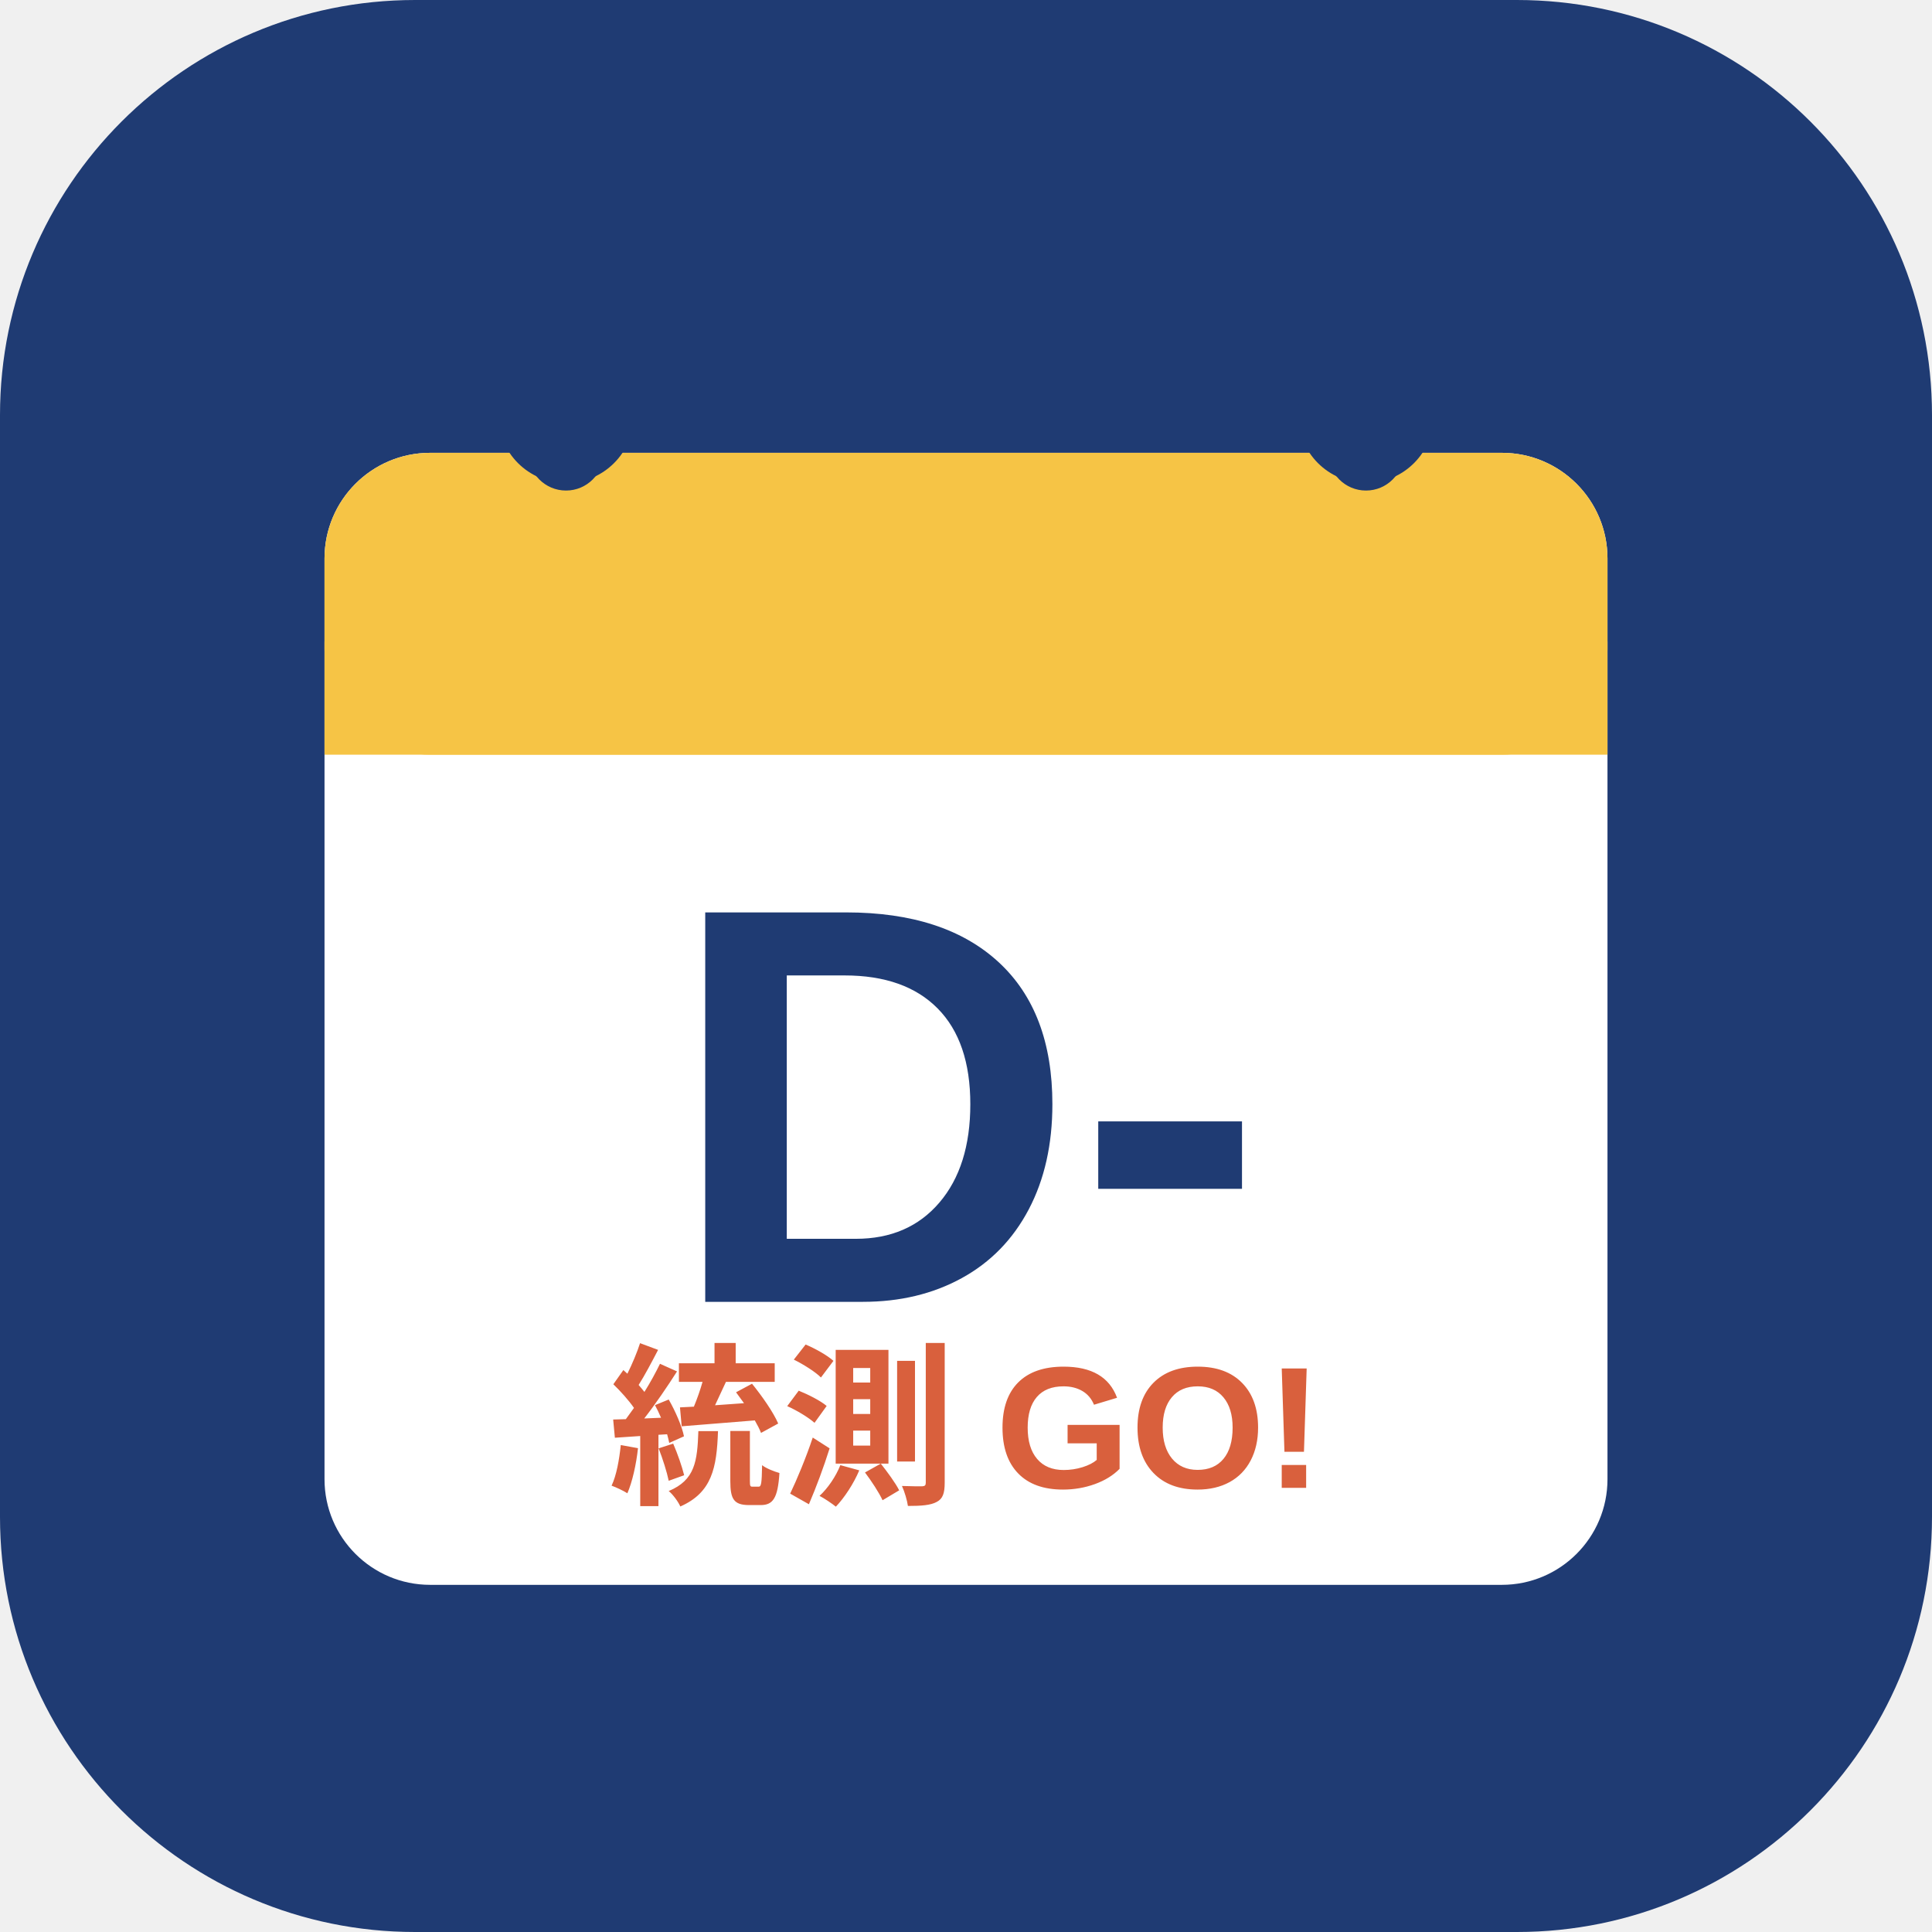
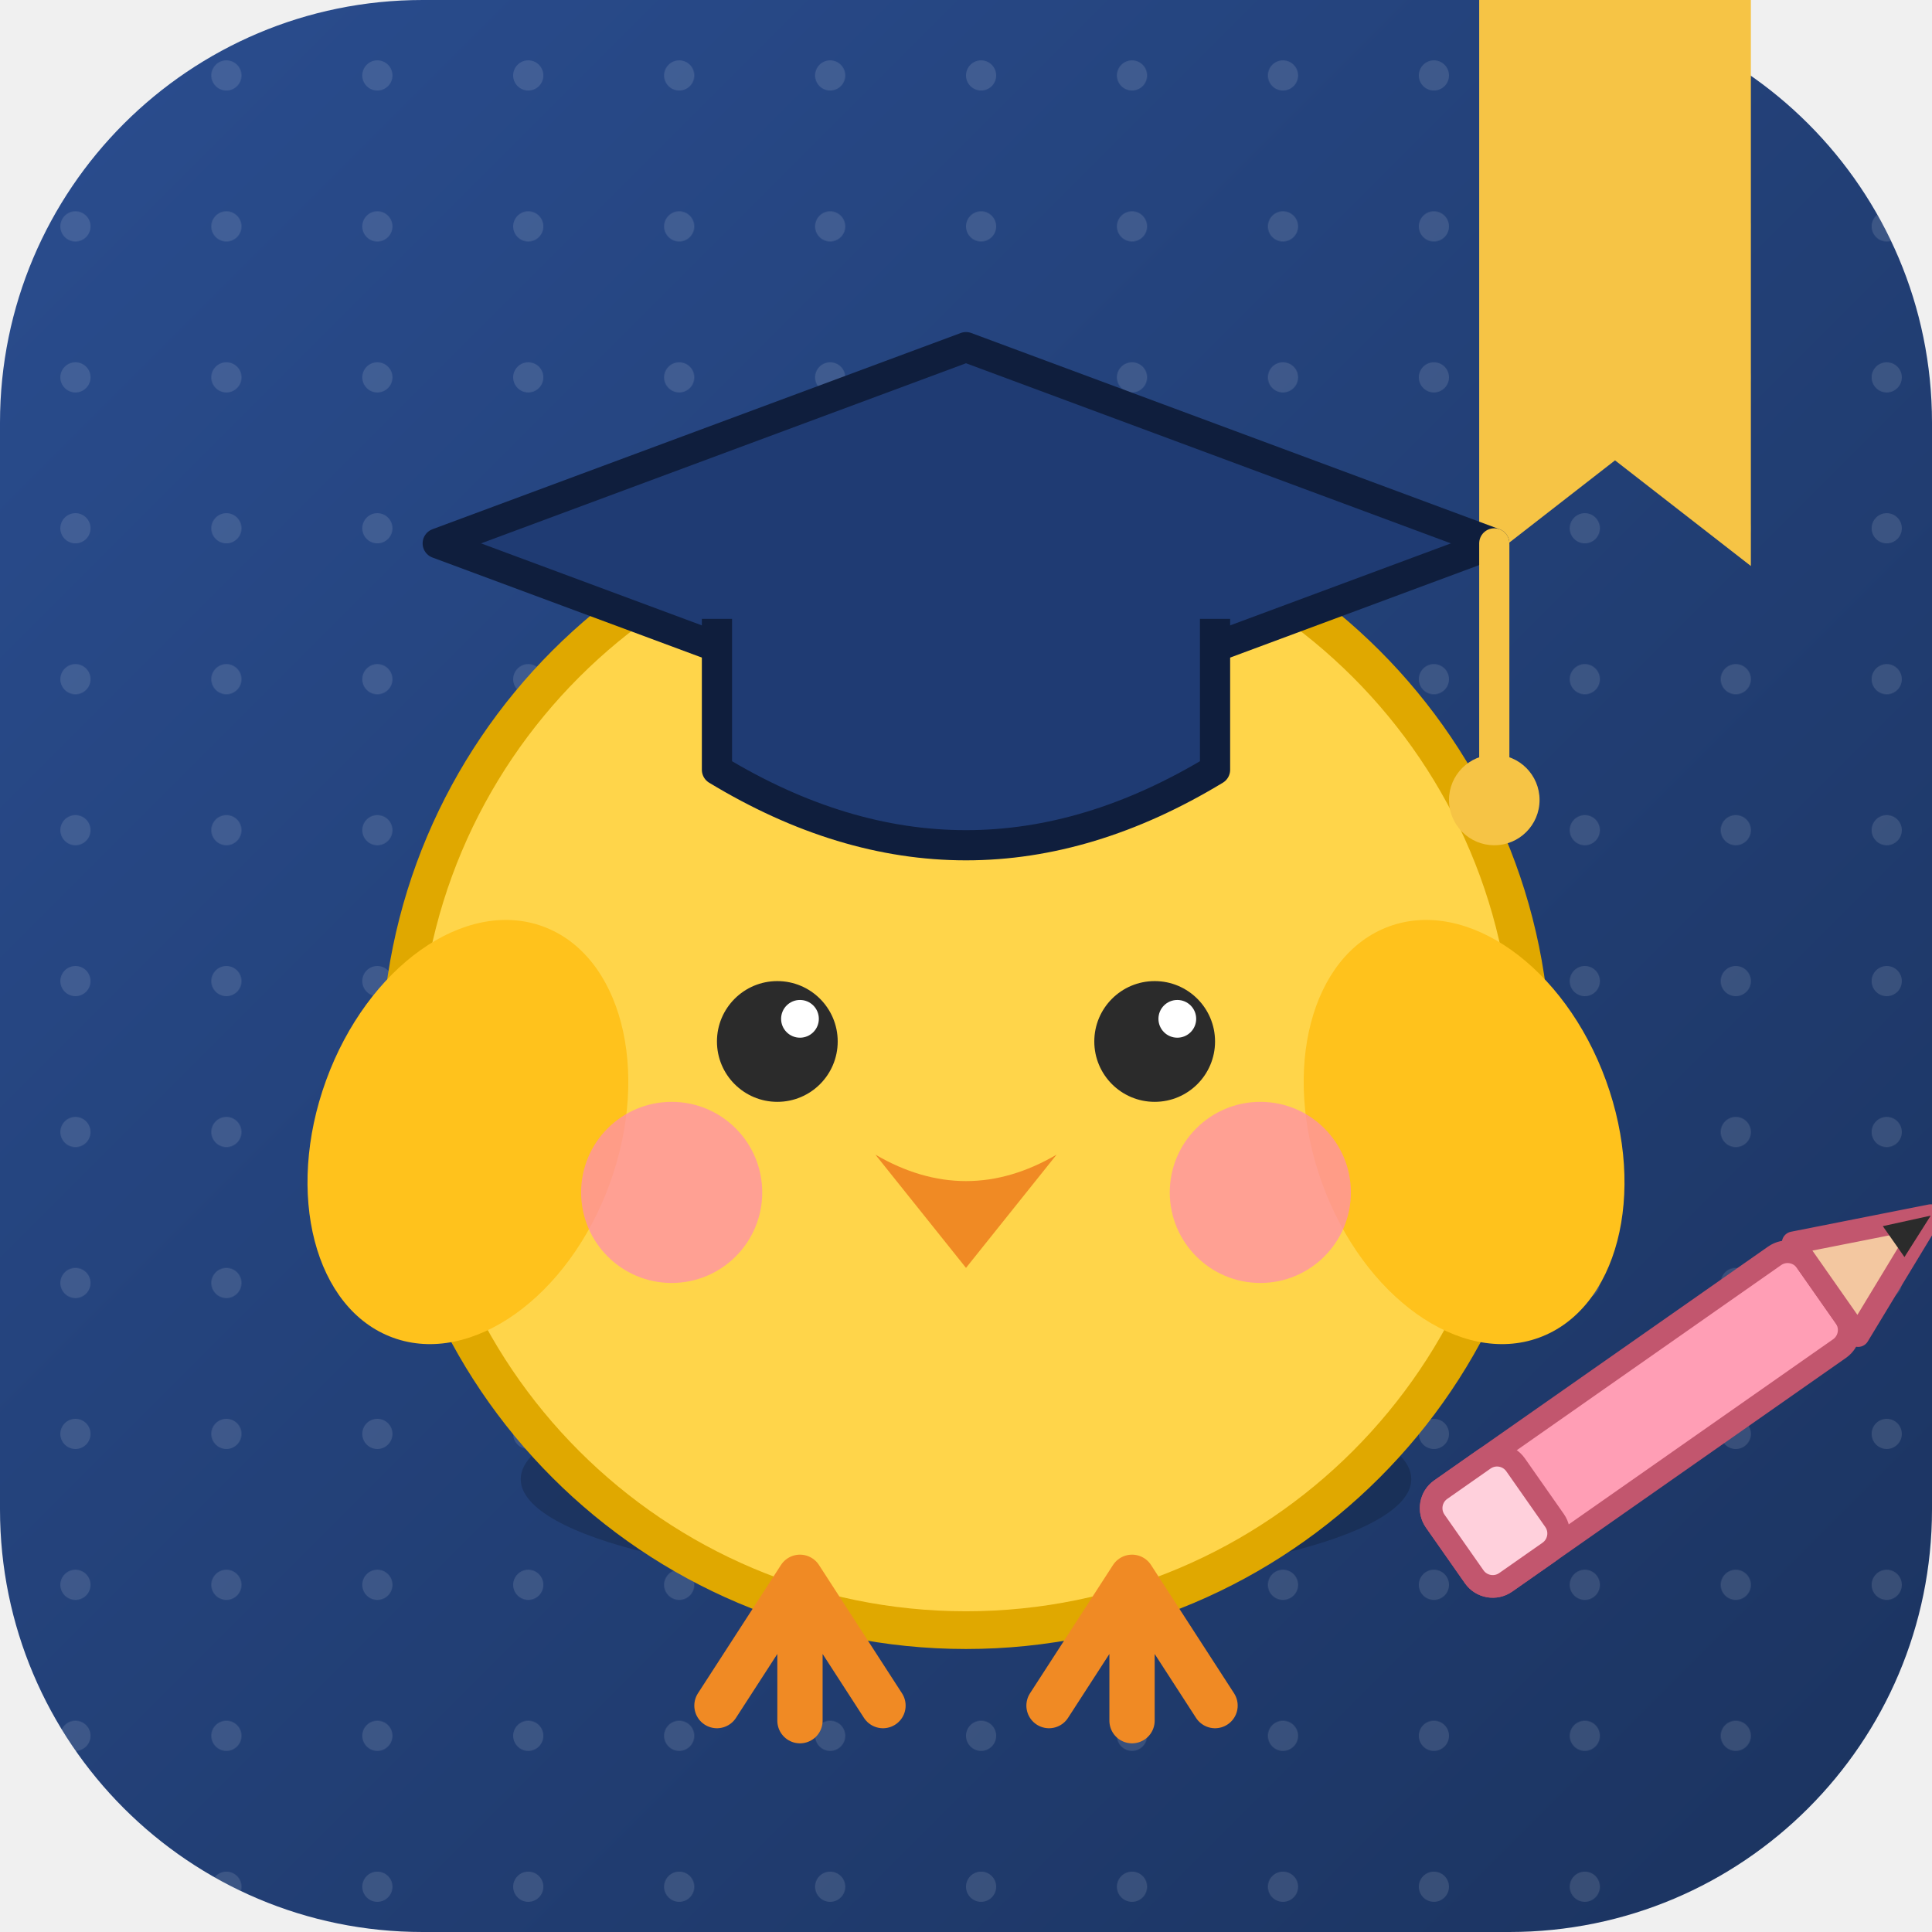
<svg xmlns="http://www.w3.org/2000/svg" viewBox="0 0 512 512">
-   <rect width="512" height="512" rx="110" fill="#1f3b73" />
-   <rect x="86" y="120" width="340" height="300" rx="28" fill="#fff" />
-   <rect x="86" y="120" width="340" height="80" rx="28" fill="#f6c445" />
-   <rect x="86" y="170" width="340" height="30" fill="#f6c445" />
-   <circle cx="150" cy="110" r="18" fill="#1f3b73" />
-   <circle cx="362" cy="110" r="18" fill="#1f3b73" />
-   <rect x="140" y="60" width="20" height="70" rx="10" fill="#1f3b73" />
-   <rect x="352" y="60" width="20" height="70" rx="10" fill="#1f3b73" />
-   <text x="256" y="345" text-anchor="middle" font-family="Arial, sans-serif" font-size="150" font-weight="900" fill="#1f3b73">D-</text>
-   <text x="256" y="395" text-anchor="middle" font-family="Arial, sans-serif" font-size="46" font-weight="700" fill="#d9603d">統測 GO!</text>
+   <defs>
+     <pattern id="dots" width="40" height="40" patternUnits="userSpaceOnUse">
+       <circle cx="20" cy="20" r="4" fill="#ffffff" opacity=".12" />
+     </pattern>
+     <linearGradient id="bg" x1="0" y1="0" x2="1" y2="1">
+       <stop offset="0" stop-color="#2a4d8f" />
+       <stop offset="1" stop-color="#1b335f" />
+     </linearGradient>
+   </defs>
+   <rect width="512" height="512" rx="112" fill="url(#bg)" />
+   <rect width="512" height="512" rx="112" fill="url(#dots)" />
+   <path d="M392 0h72v150l-36-28-36 28z" fill="#f6c445" />
+   <ellipse cx="256" cy="392" rx="118" ry="28" fill="#000" opacity=".18" />
+   <circle cx="256" cy="282" r="150" fill="#ffd54a" />
+   <circle cx="256" cy="282" r="150" fill="none" stroke="#e0a800" stroke-width="10" />
+   <ellipse cx="124" cy="300" rx="40" ry="58" fill="#ffc21c" transform="rotate(20 124 300)" />
+   <ellipse cx="388" cy="300" rx="40" ry="58" fill="#ffc21c" transform="rotate(-20 388 300)" />
+   <path d="M212 418l-22 34M212 418l0 38M212 418l22 34M300 418l-22 34M300 418l0 38M300 418l22 34" stroke="#f08a24" stroke-width="12" stroke-linecap="round" />
+   <circle cx="178" cy="316" r="24" fill="#ff8fab" opacity=".75" />
+   <circle cx="334" cy="316" r="24" fill="#ff8fab" opacity=".75" />
+   <circle cx="206" cy="276" r="16" fill="#2b2b2b" />
+   <circle cx="306" cy="276" r="16" fill="#2b2b2b" />
+   <circle cx="212" cy="270" r="5" fill="#fff" />
+   <circle cx="312" cy="270" r="5" fill="#fff" />
+   <path d="M232 306q24 14 48 0l-24 30z" fill="#f08a24" />
+   <path d="M256 92l140 52-140 52-140-52z" fill="#1f3b73" stroke="#0f1e3d" stroke-width="8" stroke-linejoin="round" />
+   <path d="M190 164v40q66 40 132 0v-40" fill="#1f3b73" stroke="#0f1e3d" stroke-width="8" stroke-linejoin="round" />
+   <path d="M396 144v62" stroke="#f6c445" stroke-width="8" stroke-linecap="round" />
+   <circle cx="396" cy="212" r="12" fill="#f6c445" />
+   <g transform="rotate(-35 420 390)">
+     <rect x="380" y="372" width="120" height="30" rx="6" fill="#ff9eb5" stroke="#c2566e" stroke-width="6" />
+     <rect x="380" y="372" width="26" height="30" rx="6" fill="#ffd0dc" stroke="#c2566e" stroke-width="6" />
+     <path d="M500 372l34 15-34 15z" fill="#f3c7a0" stroke="#c2566e" stroke-width="6" stroke-linejoin="round" />
+     <path d="M522 382l12 5-12 5z" fill="#2b2b2b" />
+   </g>
</svg>
